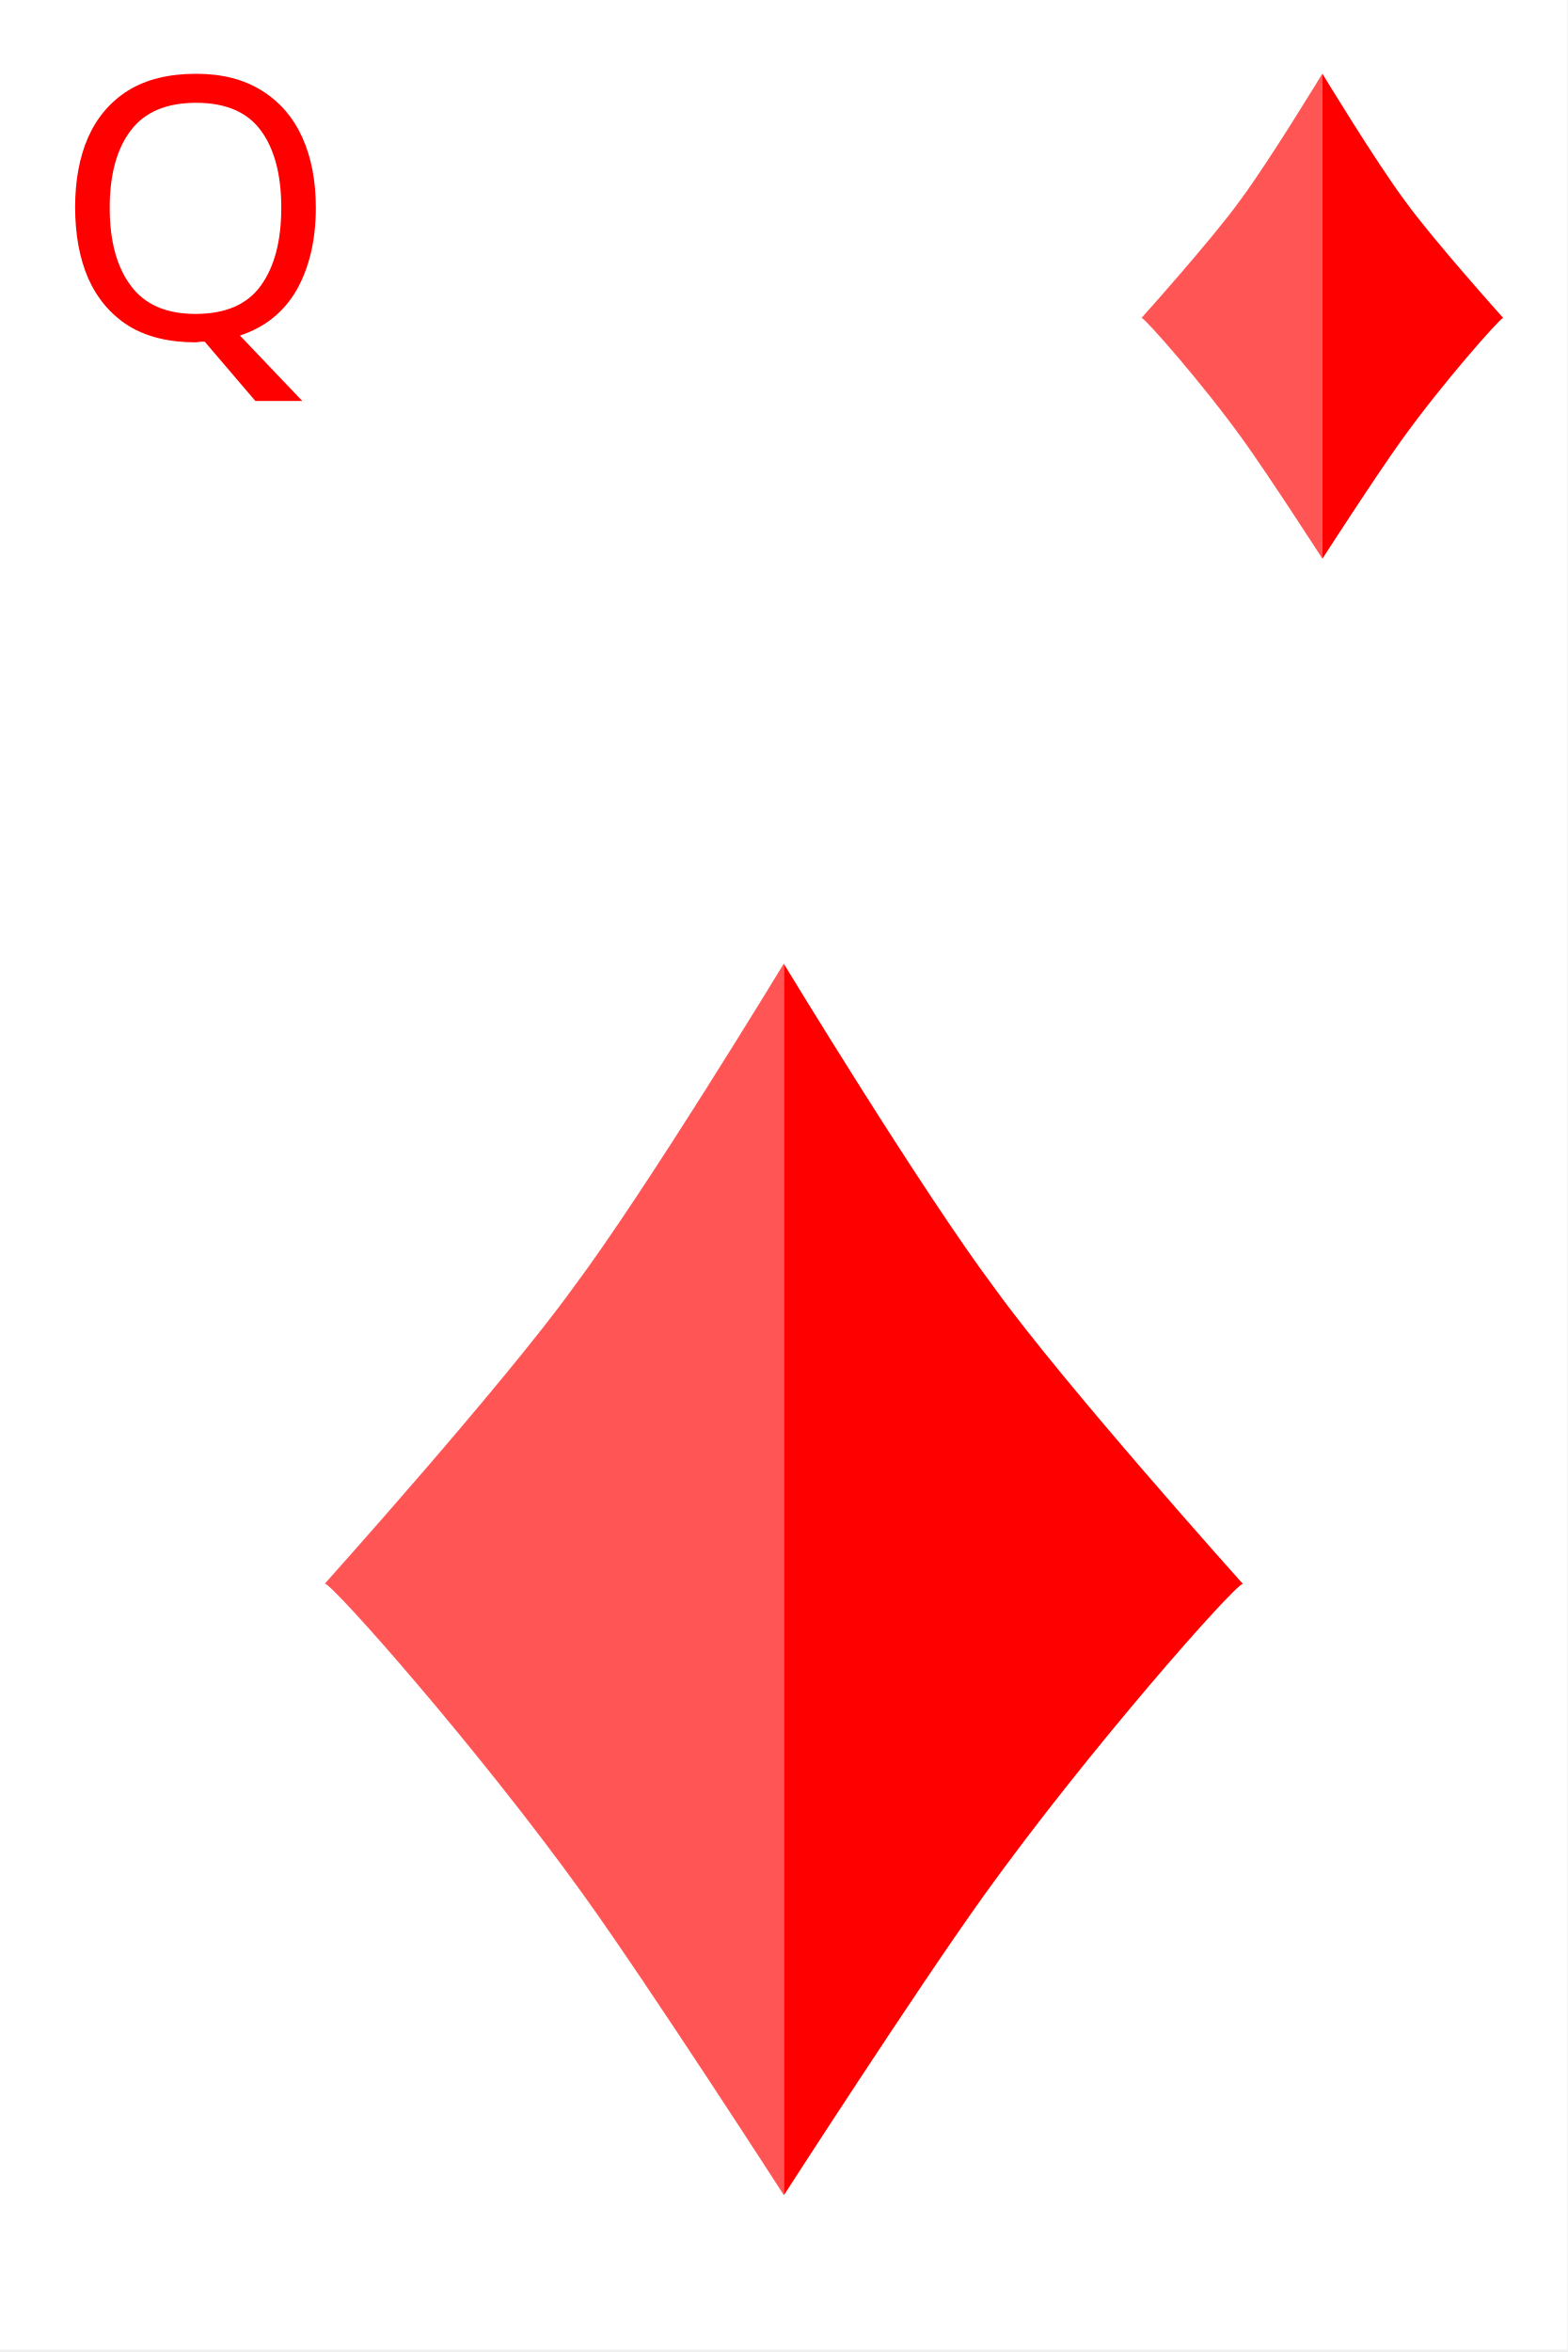
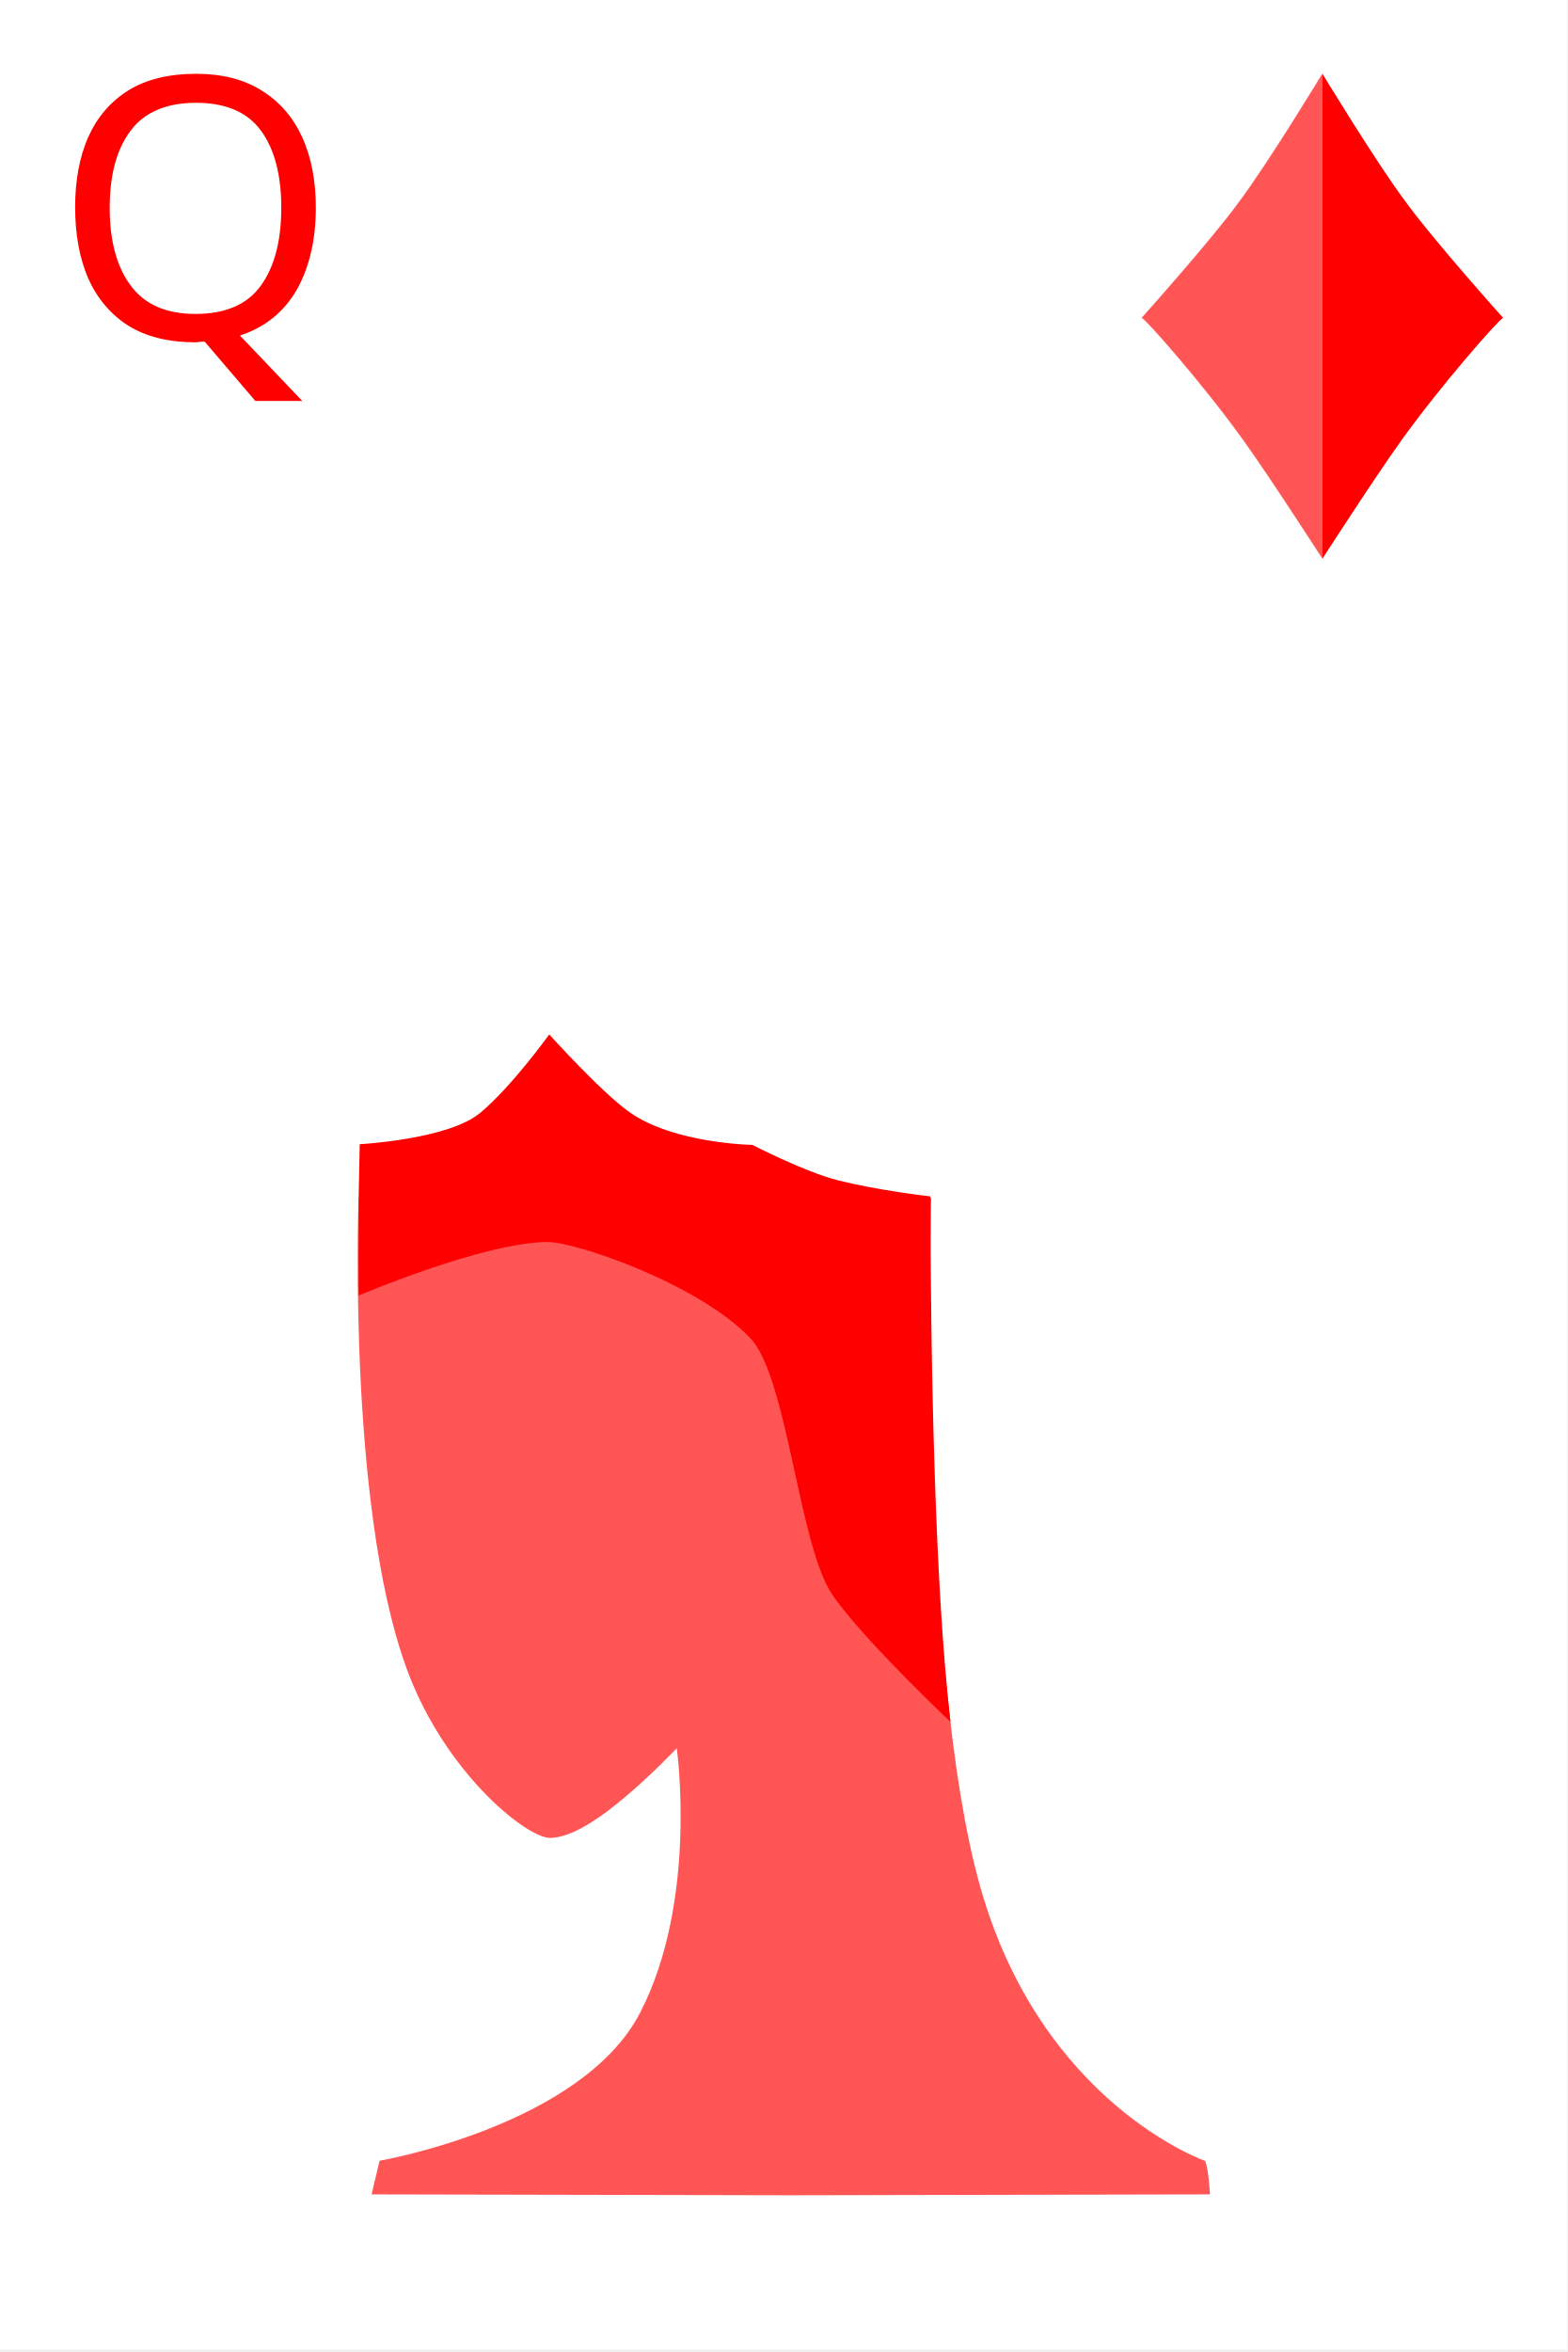
<svg xmlns="http://www.w3.org/2000/svg" width="150" height="225" viewBox="0 0 39.688 59.531" version="1.1" id="svg5">
  <defs id="defs2">
    <mask maskUnits="userSpaceOnUse" id="mask1192">
      <rect style="fill:#ffffff;fill-opacity:1;stroke-width:0.265" id="rect1194" width="101.388" height="140.797" x="-26.153" y="82.4" />
    </mask>
  </defs>
  <g id="layer1">
    <rect style="fill:#ffffff;fill-opacity:1;stroke-width:0.265" id="rect5028" width="39.678" height="59.472" x="0" y="-2.220446e-16" />
    <text xml:space="preserve" style="font-size:9.243px;font-family:Wingdings;-inkscape-font-specification:Wingdings;text-align:center;text-anchor:middle;fill:#ff0000;stroke-width:0.77" x="1.338" y="8.571" id="text63">
      <tspan id="tspan61" x="1.338" y="8.571" style="font-style:normal;font-variant:normal;font-weight:normal;font-stretch:normal;font-family:sans-serif;-inkscape-font-specification:sans-serif;text-align:start;text-anchor:start;fill:#ff0000;stroke-width:0.77">Q</tspan>
    </text>
-     <g id="g562" transform="translate(7.2273902e-8,0.206835)">
-       <path style="fill:#ff5555;stroke-width:0.446" d="m 8.224,39.874 c 0.247,0.067 3.907,4.208 6.534,7.862 1.698,2.363 5.085,7.616 5.085,7.616 V 24.183 c 0,0 -3.474,5.726 -5.343,8.219 -1.756,2.436 -6.275,7.473 -6.275,7.473 z" id="path1044" />
-       <path style="fill:#ff0000;stroke-width:0.446" d="m 31.463,39.88 c -0.247,0.067 -3.907,4.208 -6.534,7.862 -1.698,2.363 -5.085,7.616 -5.085,7.616 v -31.17 c 0,0 3.474,5.726 5.343,8.219 1.756,2.436 6.275,7.473 6.275,7.473 z" id="path1044-5" />
-     </g>
    <g id="g562-4" transform="matrix(0.3938665,0,0,0.3938665,25.66209,-7.66173)">
      <path style="fill:#ff5555;stroke-width:0.446" d="m 8.224,39.874 c 0.247,0.067 3.907,4.208 6.534,7.862 1.698,2.363 5.085,7.616 5.085,7.616 V 24.183 c 0,0 -3.474,5.726 -5.343,8.219 -1.756,2.436 -6.275,7.473 -6.275,7.473 z" id="path1044-1" />
      <path style="fill:#ff0000;stroke-width:0.446" d="m 31.463,39.88 c -0.247,0.067 -3.907,4.208 -6.534,7.862 -1.698,2.363 -5.085,7.616 -5.085,7.616 v -31.17 c 0,0 3.474,5.726 5.343,8.219 1.756,2.436 6.275,7.473 6.275,7.473 z" id="path1044-5-4" />
    </g>
+     <path id="path552-8-1" style="fill:#ff5555;fill-opacity:1;stroke-width:0.265" d="m 9.079,30.318 c -0.008,0.213 -0.292,8.316 1.355,12.273 1.012,2.43 2.927,3.928 3.488,3.928 0.561,0 1.31,-0.521 2.008,-1.123 0.642,-0.554 1.203,-1.146 1.203,-1.146 0,0 0.544,3.85 -0.928,6.694 -1.482,2.864 -6.596,3.747 -6.596,3.747 l -0.202,0.851 10.522,0.022 v 5.17e-4 h 0.09 0.09 v -5.17e-4 l 10.522,-0.022 c 0,0 -0.024,-0.577 -0.118,-0.846 0,0 -4.145,-1.44 -5.698,-6.943 -1.541,-5.459 -1.244,-17.243 -1.239,-17.435 z" />
+     <path id="path552-8-1-2-3" style="fill:#ff0000;fill-opacity:1;stroke-width:0.265" d="m 13.904,26.183 c 0,0 -0.941,1.313 -1.746,1.984 -0.808,0.674 -3.051,0.794 -3.051,0.794 L 9.08,30.28 v 0.038 h -5.16e-4 c -1.79e-4,1.155 -4.93e-4,2.472 -5.17e-4,2.473 0,0 3.168,-1.35 4.787,-1.355 0.711,-0.002 3.83,1.062 5.132,2.437 0.945,0.997 1.224,5.278 2.087,6.511 0.669,0.956 2.255,2.509 2.978,3.2 -0.408,-3.498 -0.5,-9.259 -0.51,-13.303 -0.066,-0.007 -1.315,-0.149 -2.338,-0.406 -0.836,-0.21 -2.169,-0.897 -2.169,-0.897 0,0 -1.971,-0.031 -3.097,-0.819 -0.719,-0.503 -2.044,-1.976 -2.044,-1.976 z" />
  </g>
</svg>
